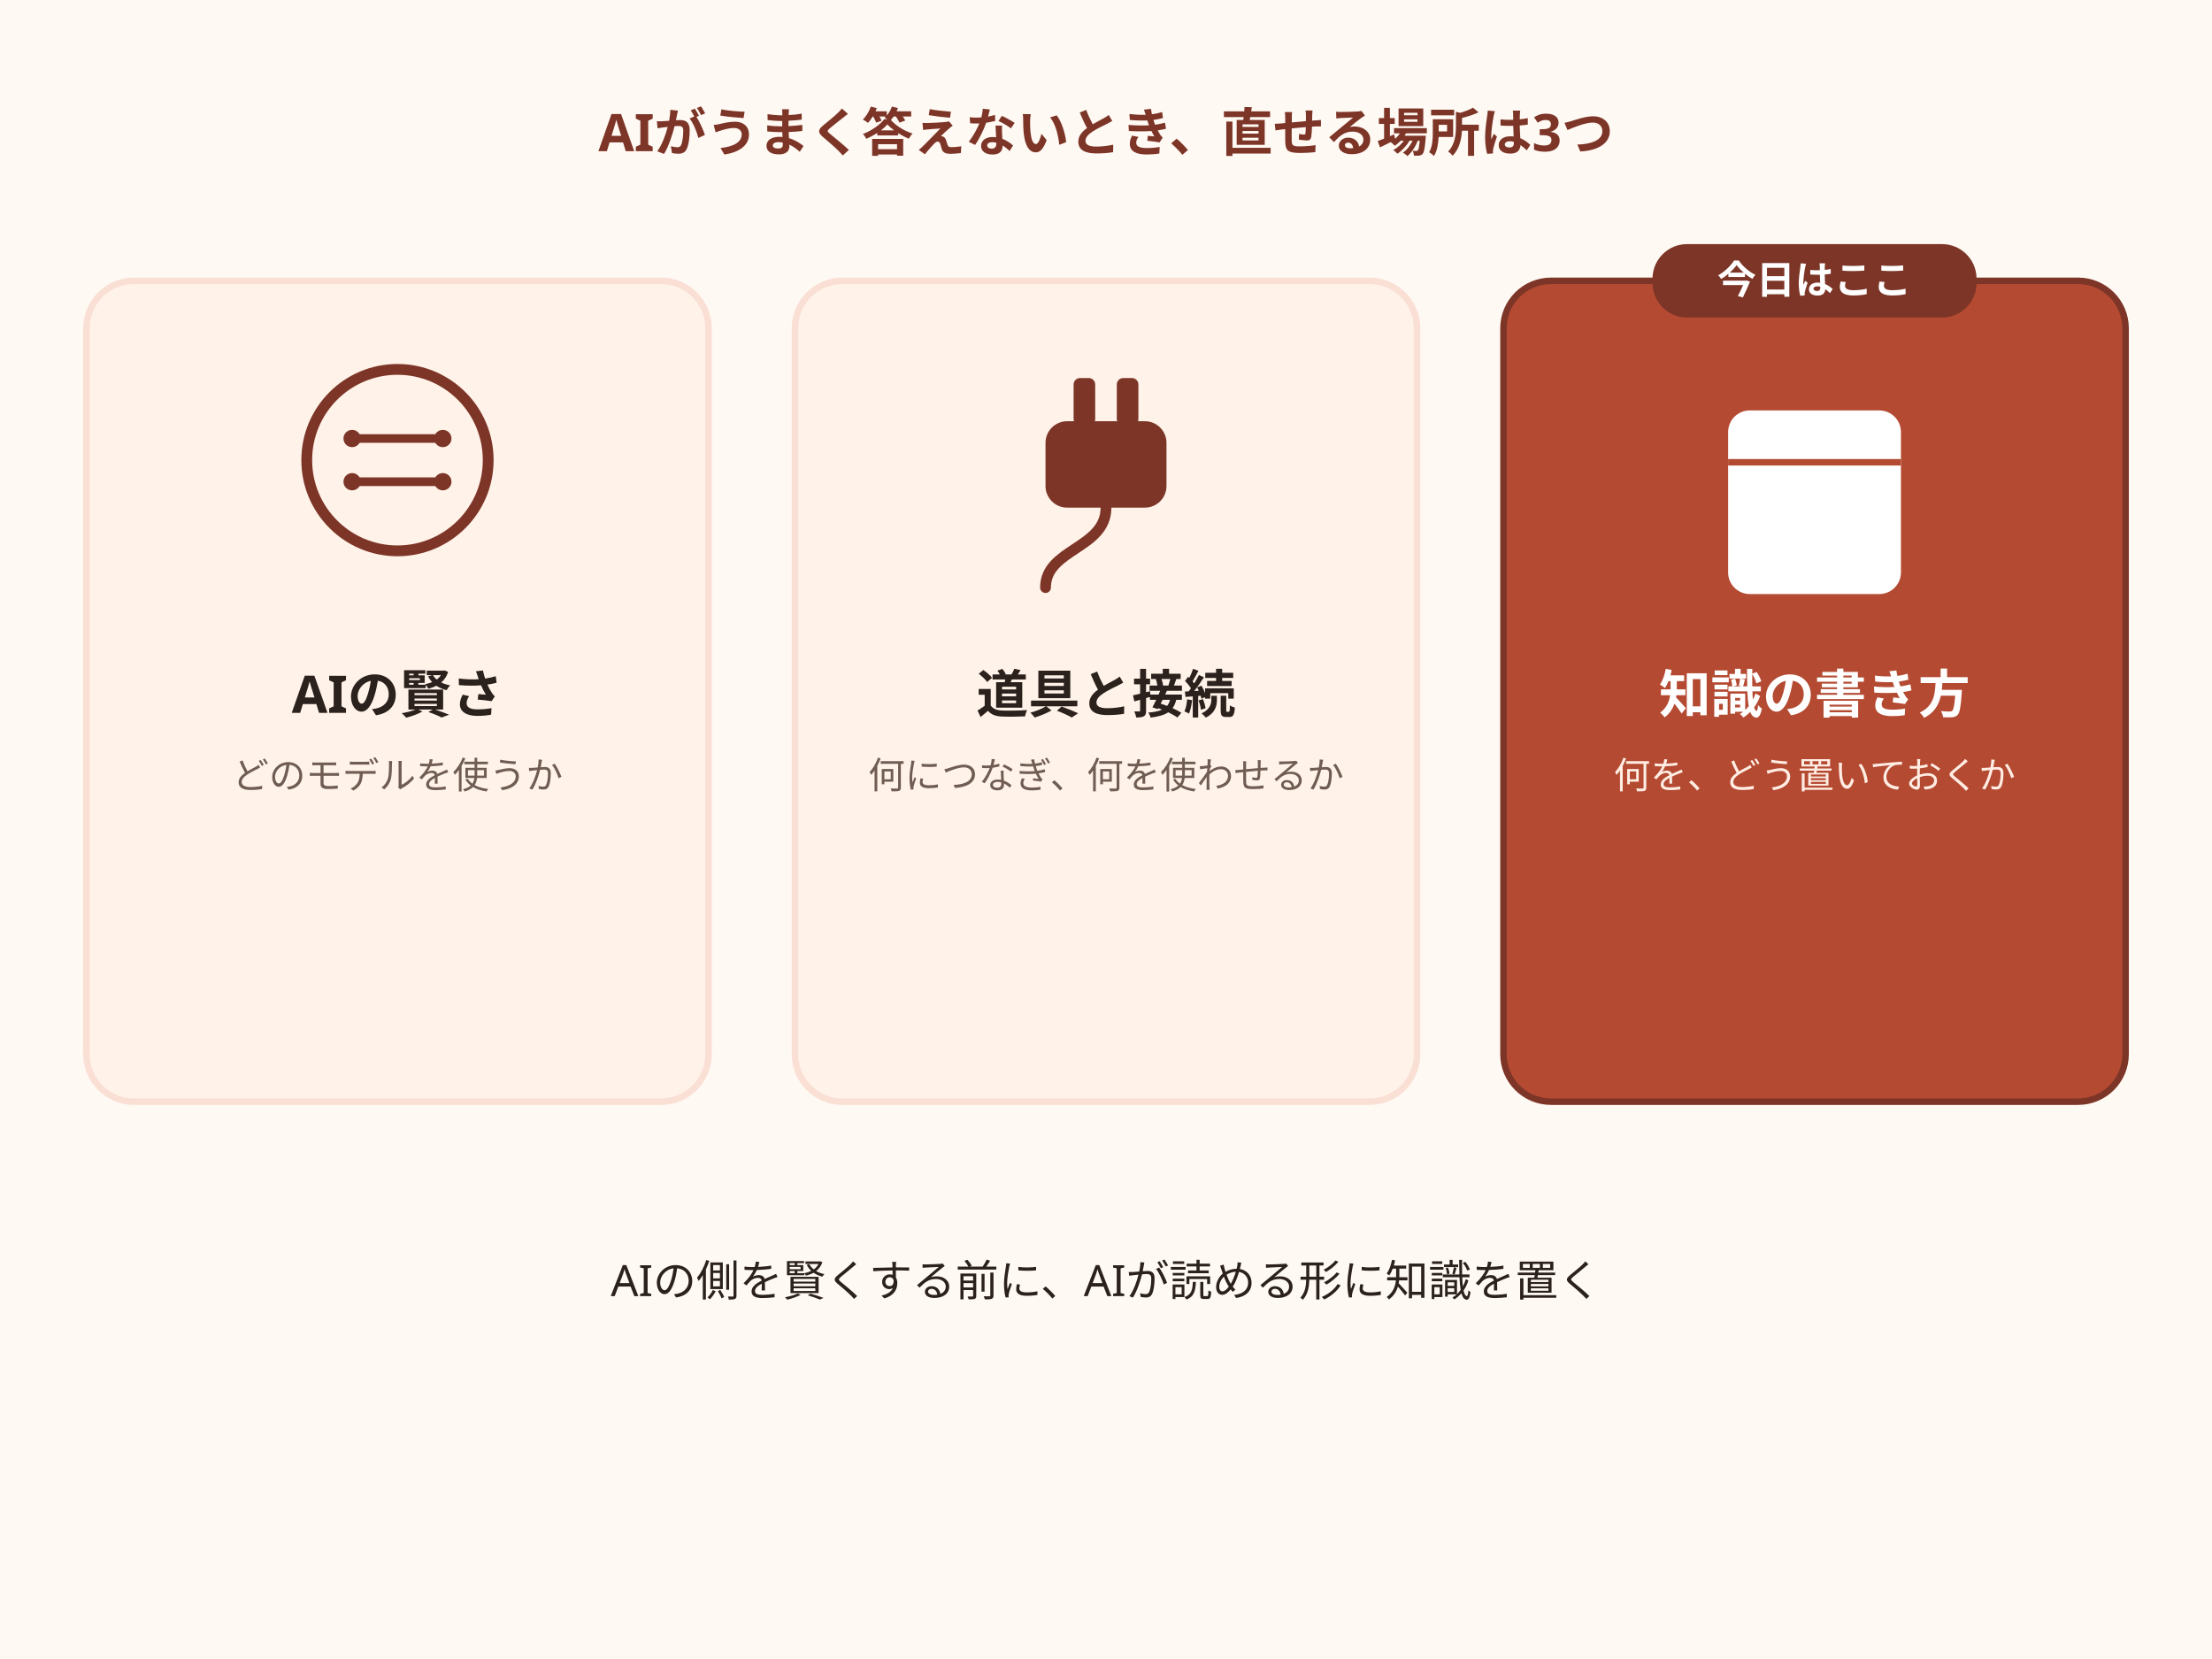
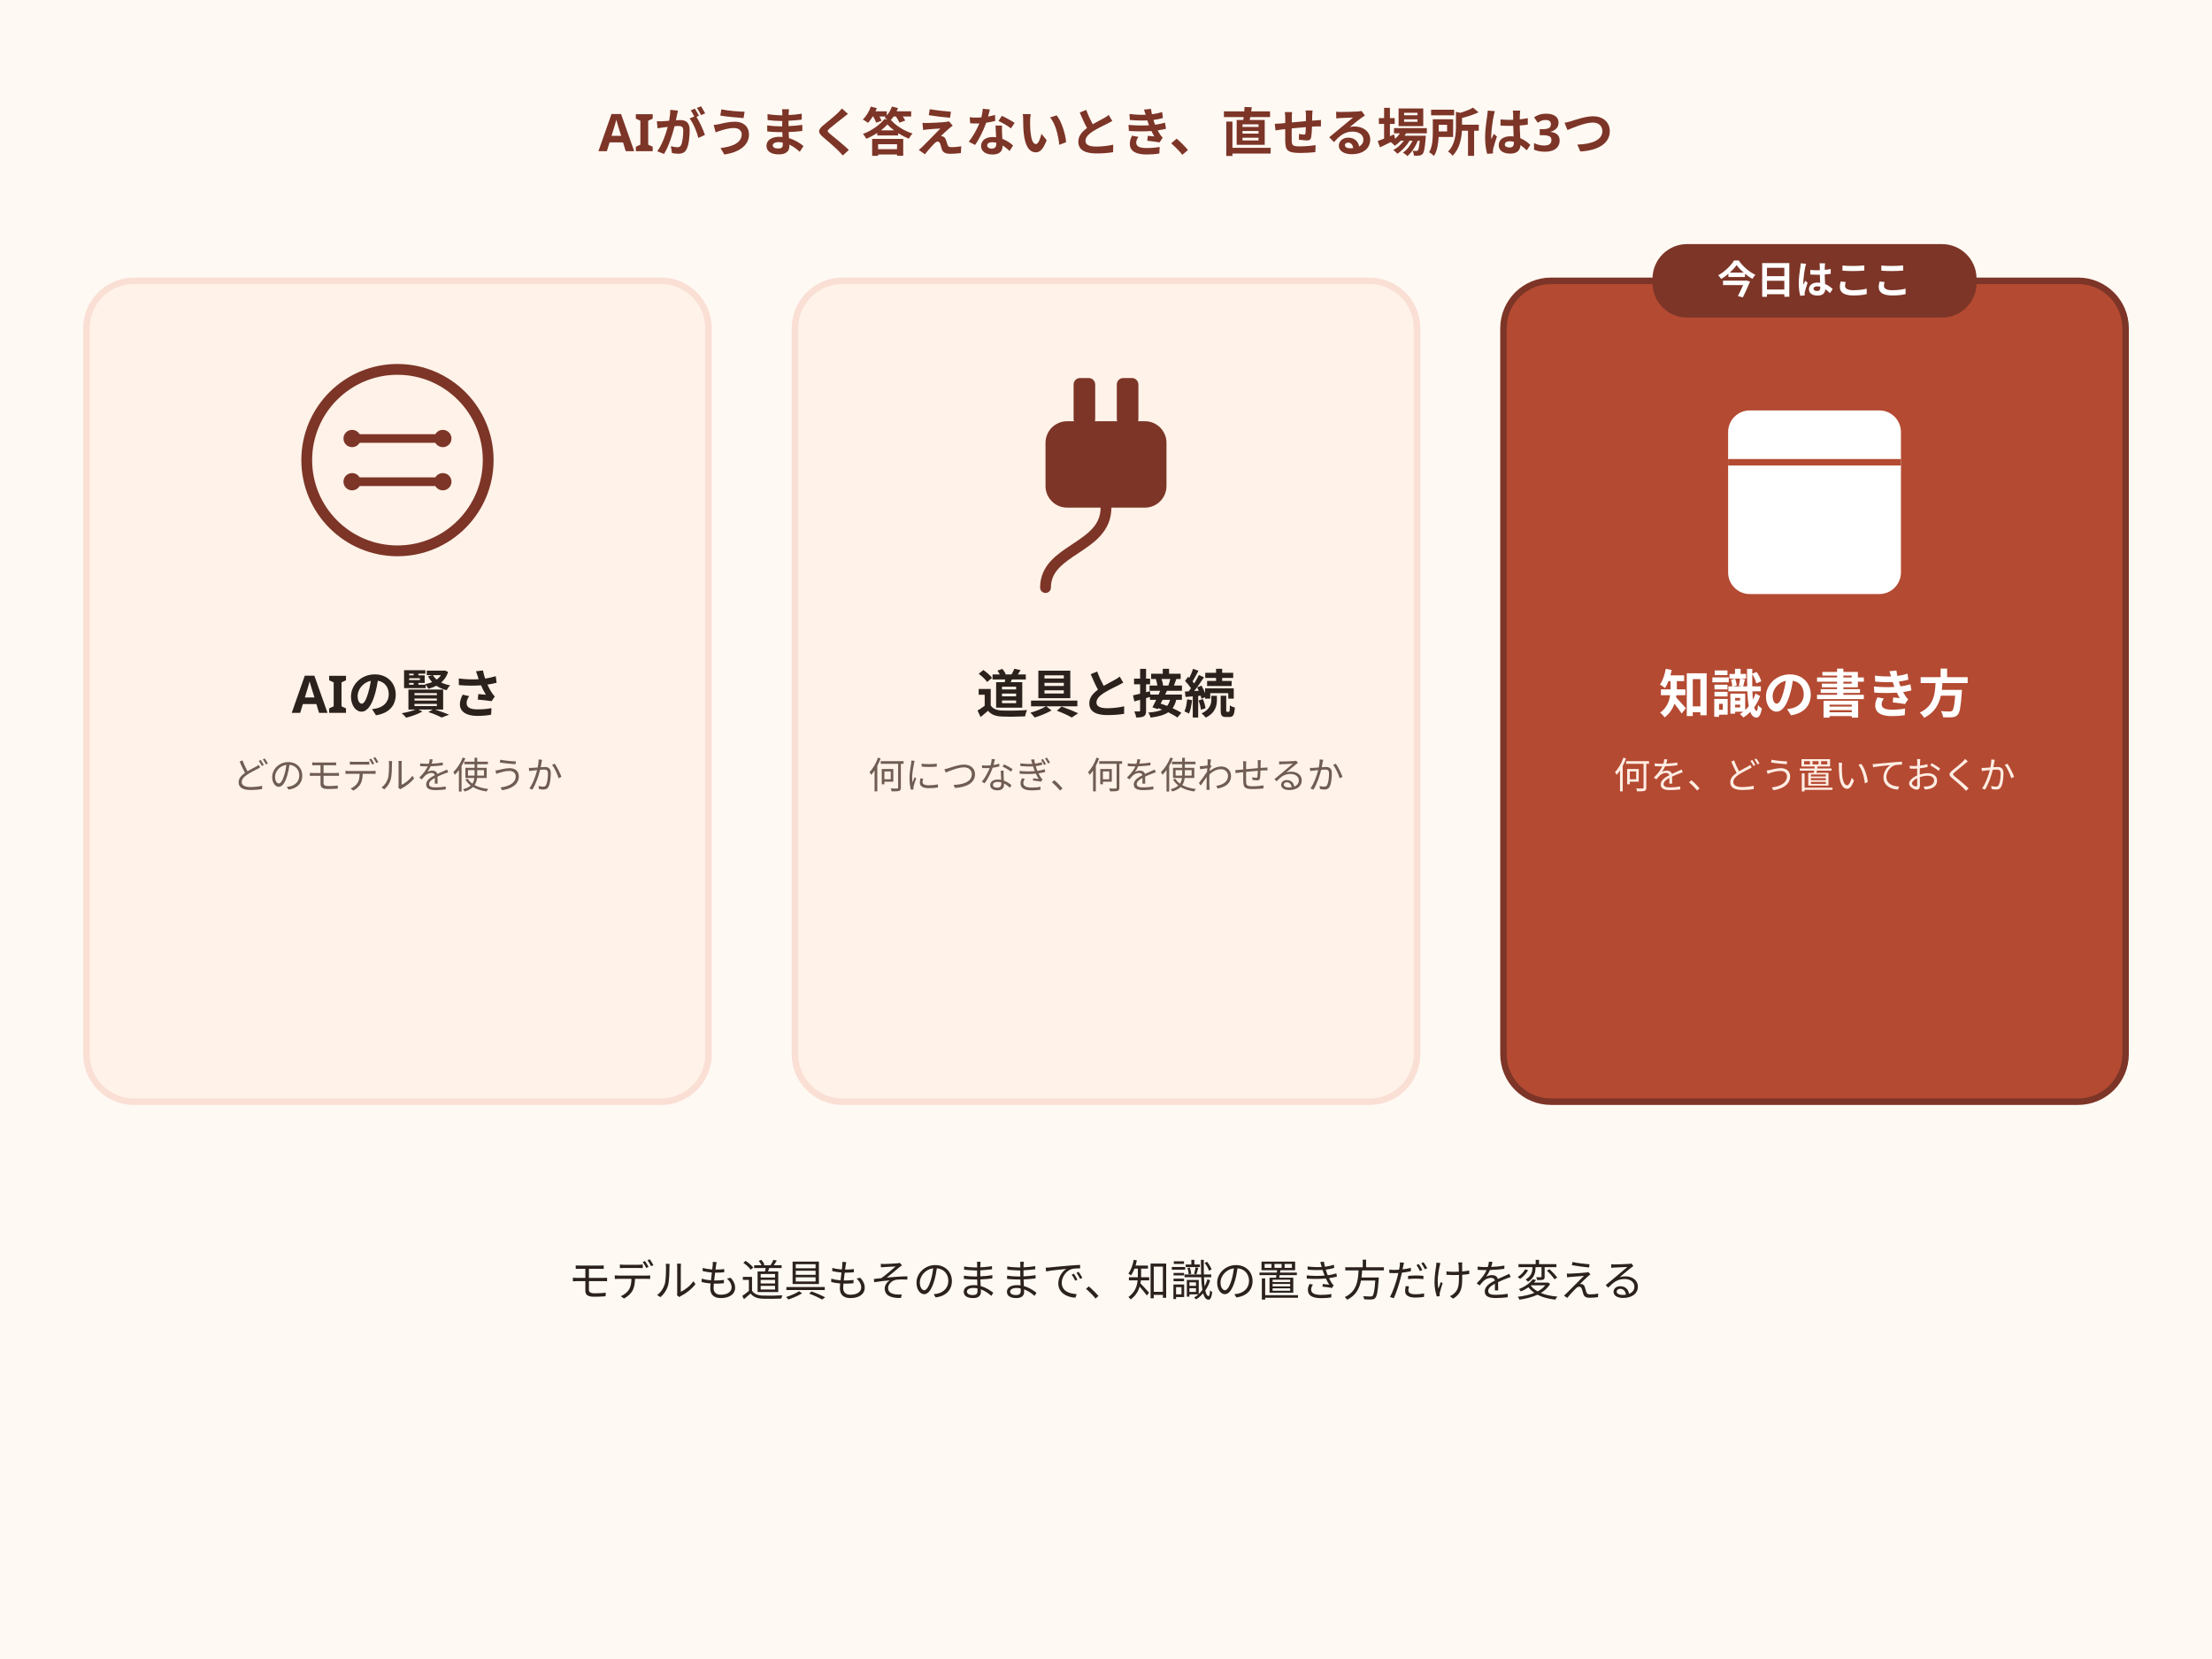
<svg xmlns="http://www.w3.org/2000/svg" width="1024" height="768" viewBox="0 0 1024 768">
  <rect width="1024" height="768" fill="#FFF9F3" />
  <text x="512" y="70" text-anchor="middle" font-family="Hiragino Sans, Hiragino Kaku Gothic ProN, sans-serif" font-size="24" font-weight="700" fill="#7C3527">AIがうまく答えないとき、直せる場所は3つ</text>
  <g id="el-model">
    <rect x="40" y="130" width="288" height="380" rx="22" fill="#FFF2E8" stroke="#FADFD5" stroke-width="3" />
    <circle cx="184" cy="213" r="42" fill="none" stroke="#7C3527" stroke-width="5" />
    <line x1="163" y1="203" x2="205" y2="203" stroke="#7C3527" stroke-width="4" stroke-linecap="round" />
    <circle cx="163" cy="203" r="4" fill="#7C3527" />
    <circle cx="205" cy="203" r="4" fill="#7C3527" />
    <line x1="163" y1="223" x2="205" y2="223" stroke="#7C3527" stroke-width="4" stroke-linecap="round" />
    <circle cx="163" cy="223" r="4" fill="#7C3527" />
    <circle cx="205" cy="223" r="4" fill="#7C3527" />
    <text x="184" y="330" text-anchor="middle" font-family="Hiragino Sans, Hiragino Kaku Gothic ProN, sans-serif" font-size="24" font-weight="700" fill="#2B211D">AIの賢さ</text>
    <text x="184" y="365" text-anchor="middle" font-family="Hiragino Sans, Hiragino Kaku Gothic ProN, sans-serif" font-size="17" fill="#6F5C52">どのモデルを使うか</text>
  </g>
  <g id="el-tools">
    <rect x="368" y="130" width="288" height="380" rx="22" fill="#FFF2E8" stroke="#FADFD5" stroke-width="3" />
    <rect x="497" y="175" width="10" height="22" rx="3" fill="#7C3527" />
    <rect x="517" y="175" width="10" height="22" rx="3" fill="#7C3527" />
    <rect x="484" y="195" width="56" height="40" rx="10" fill="#7C3527" />
    <path d="M 512 235 C 512 254, 484 254, 484 272" fill="none" stroke="#7C3527" stroke-width="5" stroke-linecap="round" />
    <text x="512" y="330" text-anchor="middle" font-family="Hiragino Sans, Hiragino Kaku Gothic ProN, sans-serif" font-size="24" font-weight="700" fill="#2B211D">道具と接続</text>
    <text x="512" y="365" text-anchor="middle" font-family="Hiragino Sans, Hiragino Kaku Gothic ProN, sans-serif" font-size="17" fill="#6F5C52">何につなぎ、何を使わせるか</text>
  </g>
  <g id="el-knowledge">
    <rect x="696" y="130" width="288" height="380" rx="22" fill="#B44A32" stroke="#7C3527" stroke-width="3" />
    <rect x="800" y="190" width="80" height="85" rx="10" fill="#FFFFFF" />
    <line x1="800" y1="214" x2="880" y2="214" stroke="#B44A32" stroke-width="3" />
    <rect x="815" y="235" width="50" height="6" rx="3" fill="#FFFFFF" opacity="0.55" />
    <rect x="815" y="250" width="50" height="6" rx="3" fill="#FFFFFF" opacity="0.55" />
    <rect x="815" y="265" width="35" height="6" rx="3" fill="#FFFFFF" opacity="0.55" />
    <text x="840" y="330" text-anchor="middle" font-family="Hiragino Sans, Hiragino Kaku Gothic ProN, sans-serif" font-size="24" font-weight="700" fill="#FFFFFF">知識の書き方</text>
    <text x="840" y="365" text-anchor="middle" font-family="Hiragino Sans, Hiragino Kaku Gothic ProN, sans-serif" font-size="17" fill="#FFEDE3">何を、どう置いておくか</text>
    <rect x="765" y="113" width="150" height="34" rx="16" fill="#7C3527" />
    <text x="840" y="136" text-anchor="middle" font-family="Hiragino Sans, Hiragino Kaku Gothic ProN, sans-serif" font-size="18" font-weight="700" fill="#FFFFFF">今日はここ</text>
  </g>
-   <text x="512" y="600" text-anchor="middle" font-family="Hiragino Sans, Hiragino Kaku Gothic ProN, sans-serif" font-size="20" fill="#2B211D">AIの側を賢くする前に、AIが読める形に知識を置く</text>
+   <text x="512" y="600" text-anchor="middle" font-family="Hiragino Sans, Hiragino Kaku Gothic ProN, sans-serif" font-size="20" fill="#2B211D">モデルも道具もそのままで、知識の置き方だけを変える</text>
</svg>
